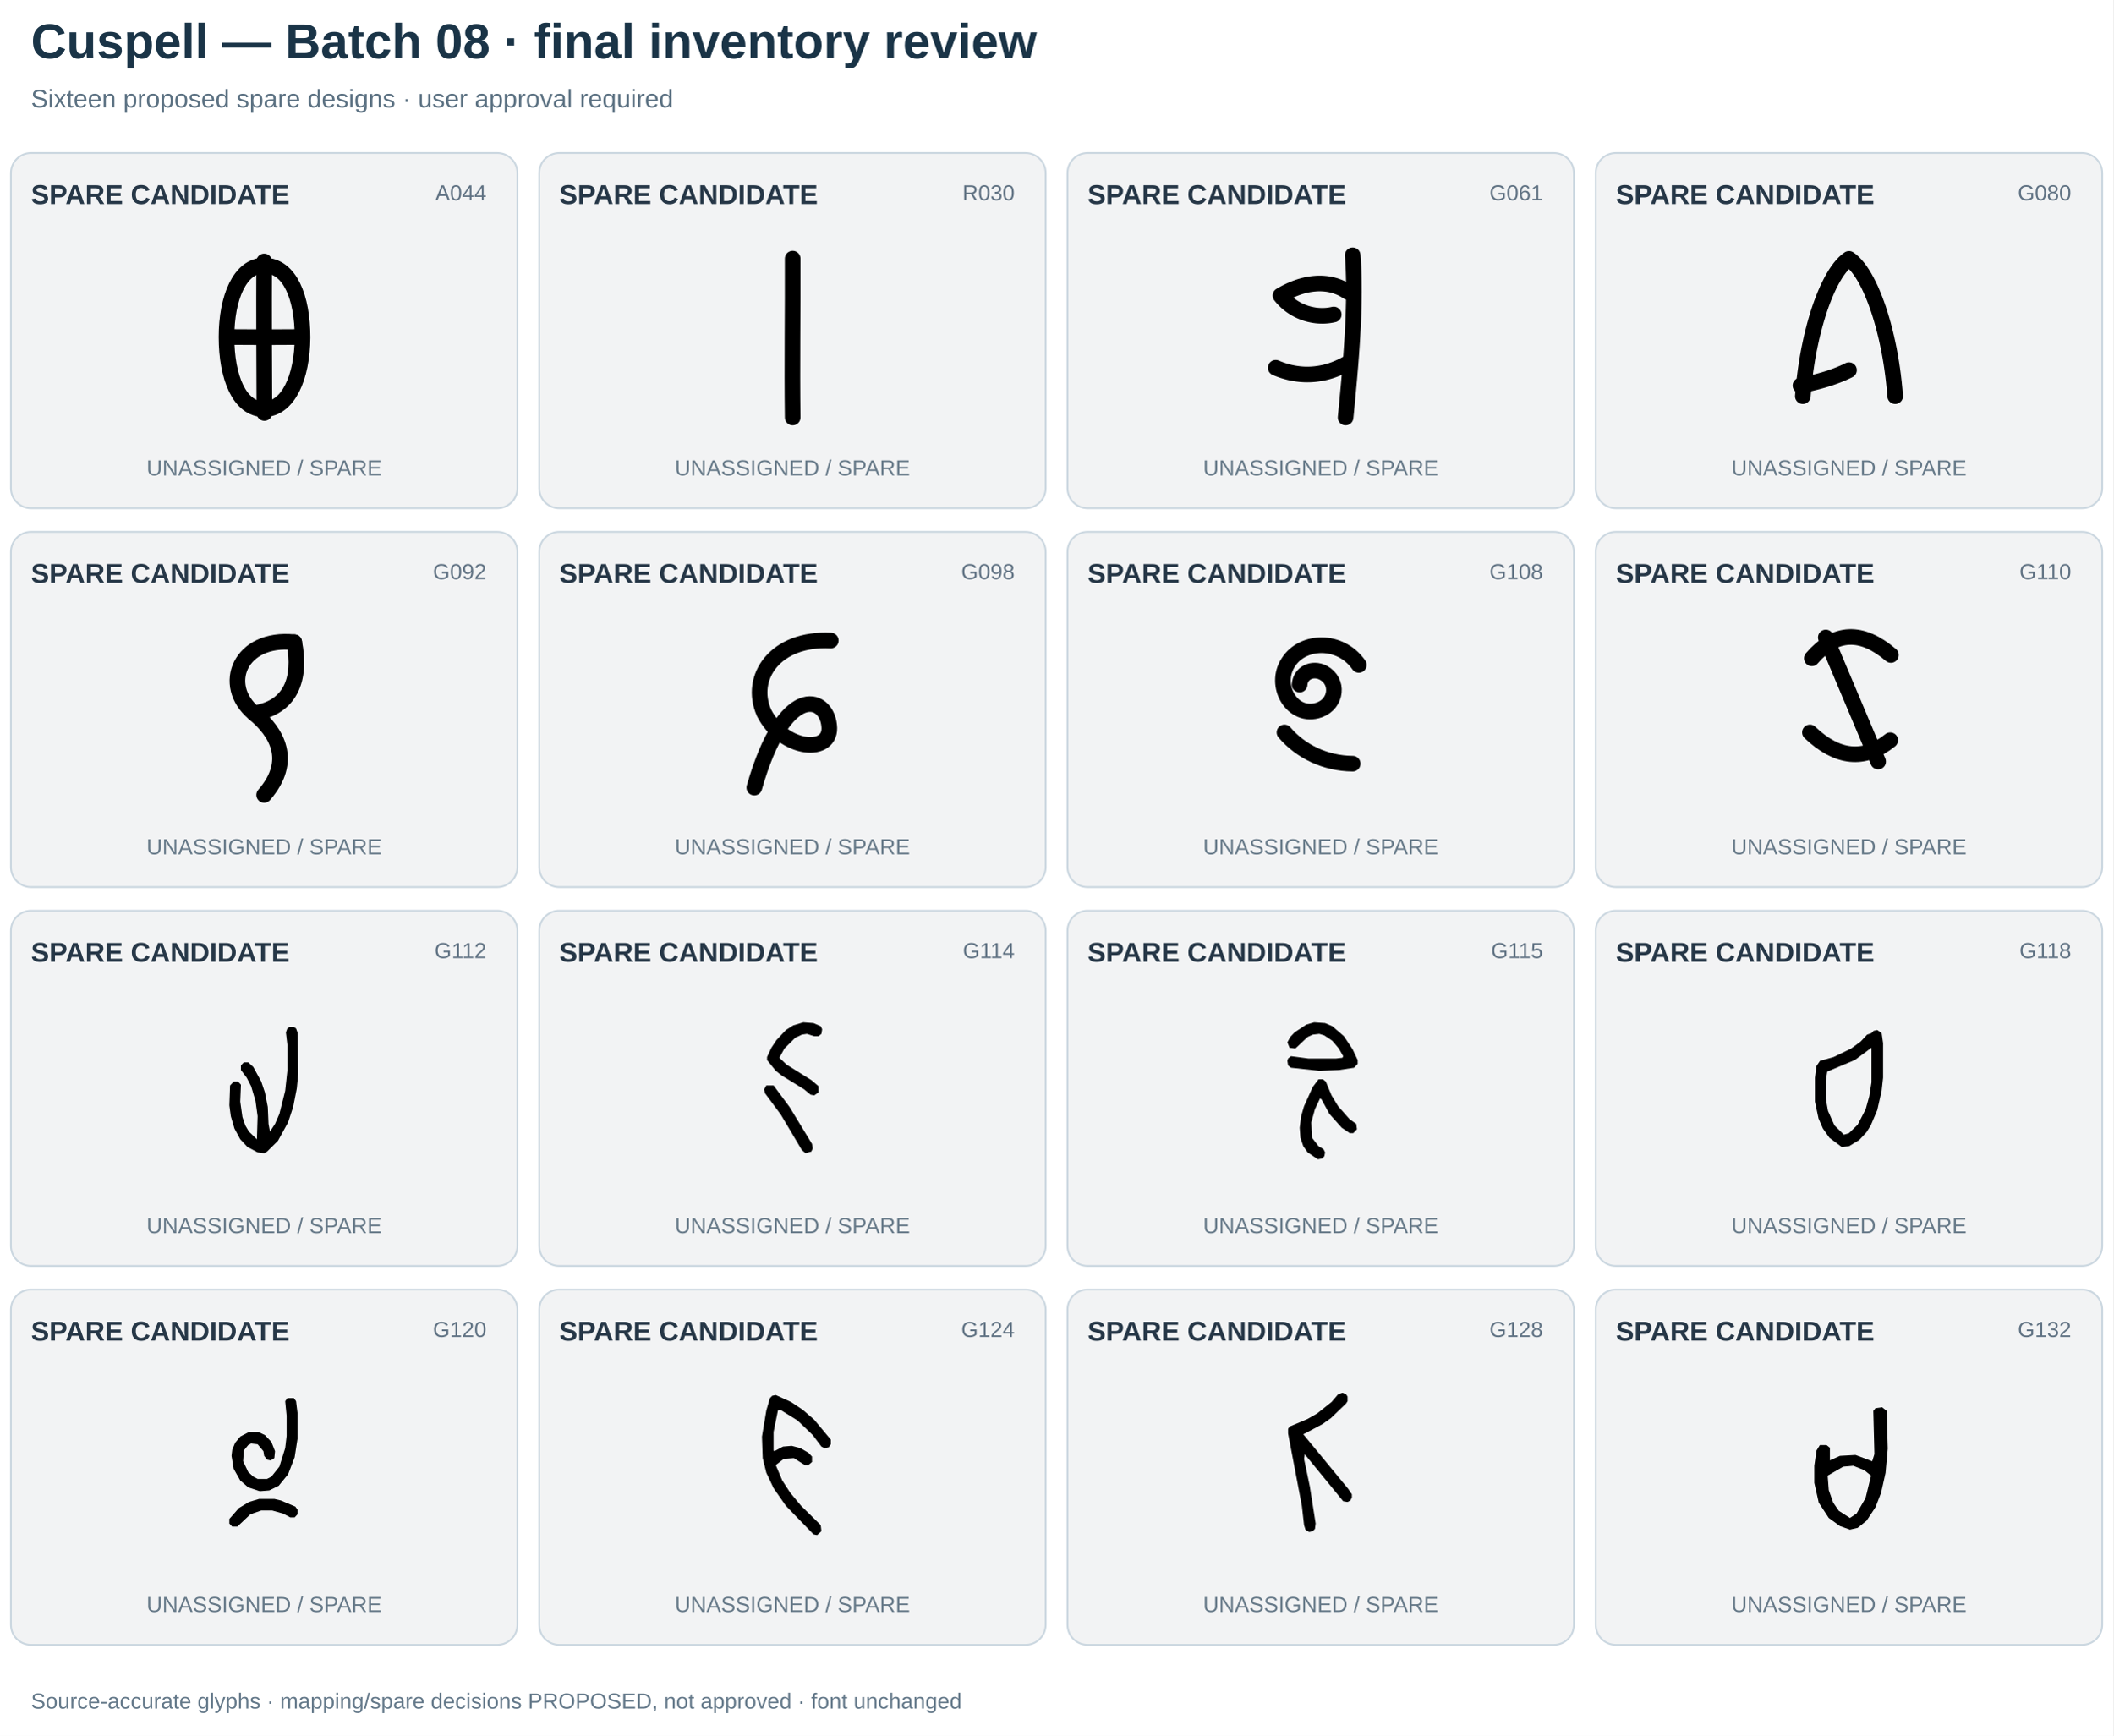
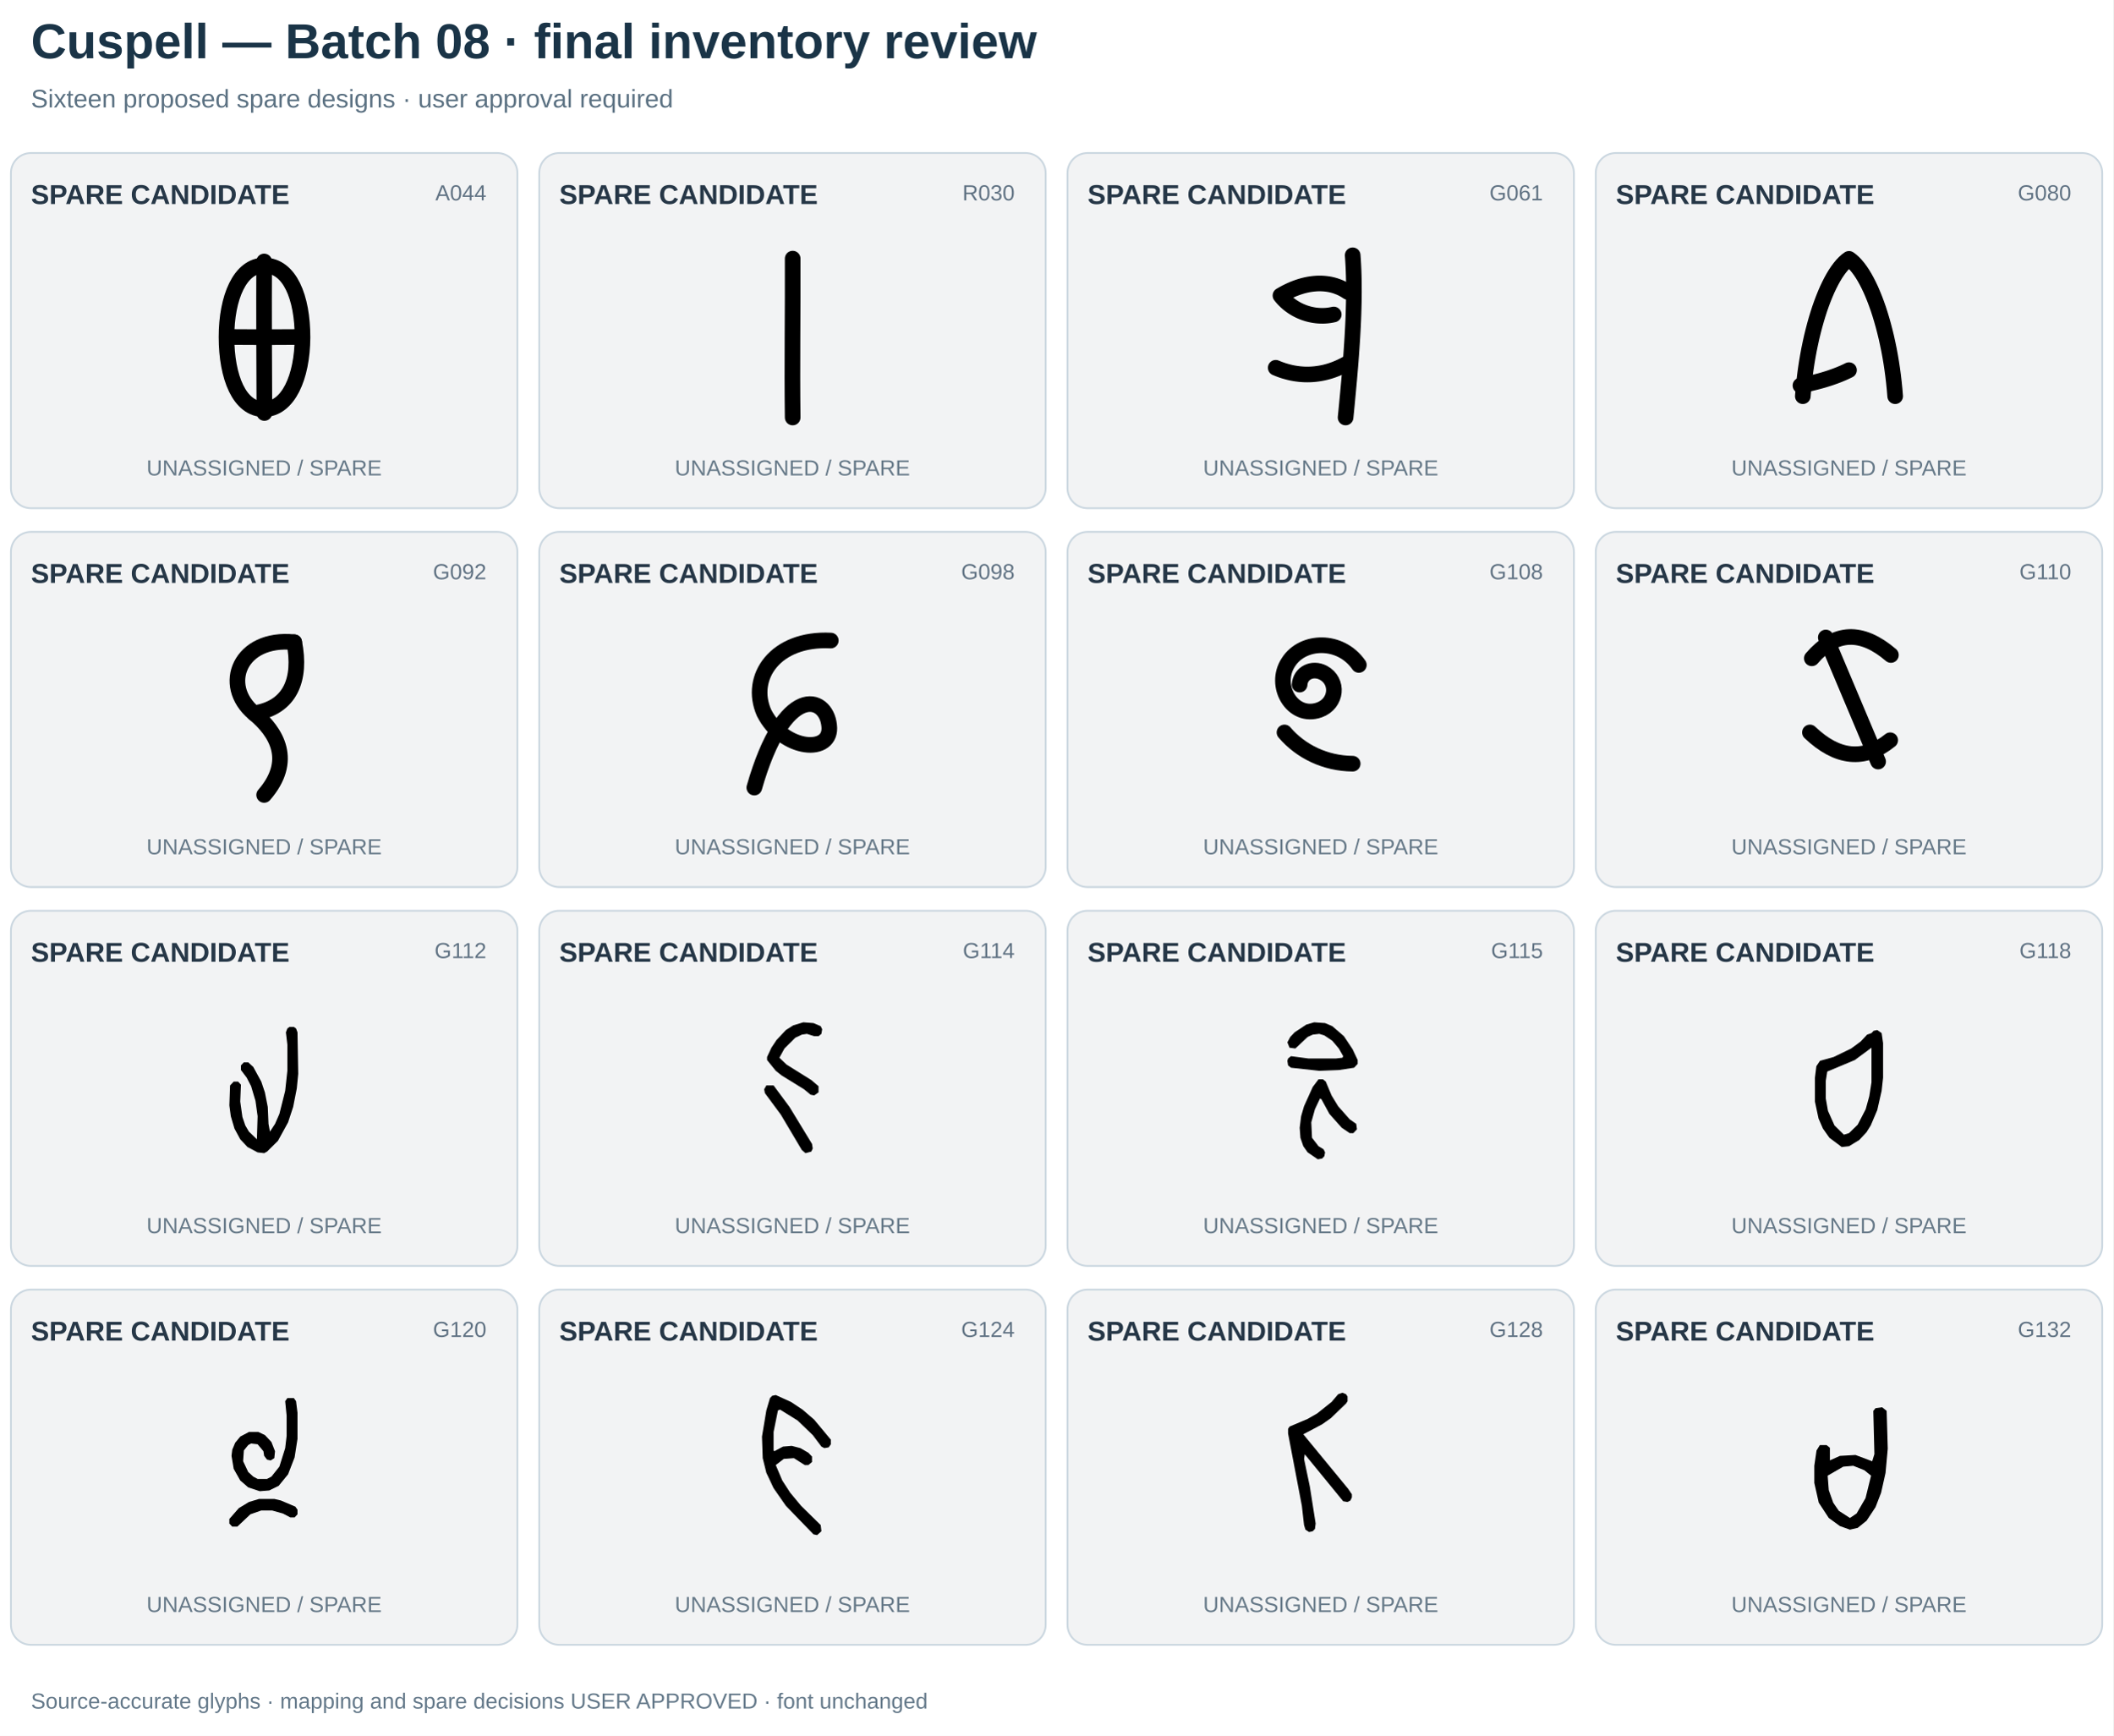
<svg xmlns="http://www.w3.org/2000/svg" width="1160" height="953" viewBox="0 0 1160 953">
  <rect width="1160" height="953" fill="#fff" />
  <text x="17" y="32" font-family="Arial,Helvetica,sans-serif" font-size="27" font-weight="700" fill="#1a3447">Cuspell — Batch 08 · final inventory review</text>
  <text x="17" y="59" font-family="Arial,Helvetica,sans-serif" font-size="14" fill="#5b7182">Sixteen proposed spare designs · user approval required</text>
  <g transform="translate(0 78)">
    <rect x="6" y="6" width="278" height="195" rx="11" fill="#f2f3f4" stroke="#cbd7e0" />
    <text x="17" y="34" font-size="15" font-family="Arial,Helvetica,sans-serif" font-weight="700" fill="#263747">SPARE CANDIDATE</text>
    <text x="267" y="32" text-anchor="end" font-size="12" font-family="Arial,Helvetica,sans-serif" fill="#607283">A044</text>
    <svg x="103" y="42" width="84" height="130" viewBox="0 0 600 1000">
      <path d="M 301 198 C 408 199 462 332 462 502 C 461 671 401 804 300 805 C 196 806 141 670 141 500 C 141 334 198 197 301 198" fill="none" stroke="black" stroke-width="66" stroke-linecap="round" stroke-linejoin="round" />
      <path d="M 300 181 C 299 386 300 618 301 821" fill="none" stroke="black" stroke-width="66" stroke-linecap="round" stroke-linejoin="round" />
      <path d="M 154 500 C 242 501 355 501 452 500" fill="none" stroke="black" stroke-width="66" stroke-linecap="round" stroke-linejoin="round" />
    </svg>
    <text x="145" y="183" text-anchor="middle" font-size="12" font-family="Arial,Helvetica,sans-serif" fill="#667988">UNASSIGNED / SPARE</text>
  </g>
  <g transform="translate(290 78)">
    <rect x="6" y="6" width="278" height="195" rx="11" fill="#f2f3f4" stroke="#cbd7e0" />
    <text x="17" y="34" font-size="15" font-family="Arial,Helvetica,sans-serif" font-weight="700" fill="#263747">SPARE CANDIDATE</text>
    <text x="267" y="32" text-anchor="end" font-size="12" font-family="Arial,Helvetica,sans-serif" fill="#607283">R030</text>
    <svg x="103" y="42" width="84" height="130" viewBox="0 0 600 1000">
      <path d="M 301 169 C 302 389 298 611 301 840" fill="none" stroke="black" stroke-width="66" stroke-linecap="round" stroke-linejoin="round" />
    </svg>
    <text x="145" y="183" text-anchor="middle" font-size="12" font-family="Arial,Helvetica,sans-serif" fill="#667988">UNASSIGNED / SPARE</text>
  </g>
  <g transform="translate(580 78)">
    <rect x="6" y="6" width="278" height="195" rx="11" fill="#f2f3f4" stroke="#cbd7e0" />
    <text x="17" y="34" font-size="15" font-family="Arial,Helvetica,sans-serif" font-weight="700" fill="#263747">SPARE CANDIDATE</text>
    <text x="267" y="32" text-anchor="end" font-size="12" font-family="Arial,Helvetica,sans-serif" fill="#607283">G061</text>
    <svg x="103" y="42" width="84" height="130" viewBox="0 0 600 1000">
      <path d="M 435.0,155.0 L 436.5,176.1 L 437.7,197.5 L 438.7,219.2 L 439.4,241.2 L 439.9,263.6 L 440.1,286.2 L 440.2,309.1 L 440.0,332.3 L 439.6,355.8 L 439.0,379.6 L 438.3,403.5 L 437.4,427.8 L 436.3,452.2 L 435.0,476.9 L 433.6,501.8 L 432.0,526.8 L 430.3,552.1 L 428.5,577.6 L 426.6,603.2 L 424.5,629.0 L 422.3,654.9 L 420.1,681.0 L 417.7,707.2 L 415.3,733.6 L 412.8,760.0 L 410.3,786.6 L 407.7,813.3 L 405.0,840.0" fill="none" stroke="black" stroke-width="66" stroke-linecap="round" stroke-linejoin="round" />
      <path d="M 415.0,310.0 L 406.3,304.4 L 397.5,299.2 L 388.5,294.5 L 379.3,290.4 L 369.9,286.7 L 360.4,283.4 L 350.8,280.7 L 341.0,278.4 L 331.1,276.6 L 321.1,275.3 L 311.0,274.4 L 300.7,273.9 L 290.4,273.9 L 280.0,274.4 L 269.5,275.3 L 259.0,276.6 L 248.4,278.3 L 237.7,280.5 L 227.0,283.1 L 216.2,286.2 L 205.5,289.6 L 194.7,293.5 L 183.9,297.7 L 173.1,302.4 L 162.3,307.5 L 151.5,312.9 L 140.7,318.8 L 130.0,325.0 L 135.5,331.8 L 141.3,338.5 L 147.4,344.8 L 153.7,350.9 L 160.4,356.8 L 167.2,362.4 L 174.3,367.7 L 181.6,372.8 L 189.1,377.5 L 196.8,382.0 L 204.7,386.2 L 212.8,390.1 L 221.0,393.6 L 229.4,396.9 L 237.9,399.8 L 246.5,402.4 L 255.2,404.6 L 264.1,406.5 L 273.0,408.1 L 282.0,409.3 L 291.0,410.1 L 300.1,410.5 L 309.2,410.6 L 318.4,410.3 L 327.6,409.6 L 336.7,408.5 L 345.9,406.9 L 355.0,405.0" fill="none" stroke="black" stroke-width="66" stroke-linecap="round" stroke-linejoin="round" />
      <path d="M 415.0,610.0 L 404.8,615.7 L 394.5,621.1 L 384.1,626.1 L 373.7,630.8 L 363.2,635.1 L 352.6,639.1 L 342.0,642.7 L 331.4,645.9 L 320.6,648.8 L 309.8,651.3 L 299.0,653.4 L 288.1,655.1 L 277.2,656.5 L 266.2,657.5 L 255.2,658.1 L 244.2,658.3 L 233.1,658.2 L 222.0,657.6 L 210.9,656.7 L 199.8,655.3 L 188.6,653.6 L 177.4,651.5 L 166.2,648.9 L 155.0,645.9 L 143.7,642.6 L 132.5,638.8 L 121.2,634.6 L 110.0,630.0" fill="none" stroke="black" stroke-width="66" stroke-linecap="round" stroke-linejoin="round" />
    </svg>
    <text x="145" y="183" text-anchor="middle" font-size="12" font-family="Arial,Helvetica,sans-serif" fill="#667988">UNASSIGNED / SPARE</text>
  </g>
  <g transform="translate(870 78)">
    <rect x="6" y="6" width="278" height="195" rx="11" fill="#f2f3f4" stroke="#cbd7e0" />
    <text x="17" y="34" font-size="15" font-family="Arial,Helvetica,sans-serif" font-weight="700" fill="#263747">SPARE CANDIDATE</text>
    <text x="267" y="32" text-anchor="end" font-size="12" font-family="Arial,Helvetica,sans-serif" fill="#607283">G080</text>
    <svg x="103" y="42" width="84" height="130" viewBox="0 0 600 1000">
      <path d="M 495.0,750.0 L 492.6,721.2 L 489.7,692.5 L 486.4,664.1 L 482.6,636.0 L 478.4,608.2 L 473.8,580.9 L 468.8,553.9 L 463.3,527.4 L 457.6,501.5 L 451.4,476.1 L 445.0,451.4 L 438.2,427.3 L 431.1,403.9 L 423.8,381.2 L 416.1,359.4 L 408.2,338.5 L 400.1,318.4 L 391.8,299.2 L 383.2,281.1 L 374.5,264.0 L 365.6,248.0 L 356.6,233.1 L 347.4,219.4 L 338.1,206.9 L 328.7,195.6 L 319.2,185.7 L 309.6,177.1 L 300.0,170.0 L 290.4,177.1 L 280.8,185.7 L 271.3,195.6 L 261.9,206.9 L 252.6,219.4 L 243.4,233.1 L 234.4,248.0 L 225.5,264.0 L 216.8,281.1 L 208.2,299.2 L 199.9,318.4 L 191.8,338.5 L 183.9,359.4 L 176.2,381.2 L 168.9,403.9 L 161.8,427.3 L 155.0,451.4 L 148.6,476.1 L 142.4,501.5 L 136.7,527.4 L 131.2,553.9 L 126.2,580.9 L 121.6,608.2 L 117.4,636.0 L 113.6,664.1 L 110.3,692.5 L 107.4,721.2 L 105.0,750.0" fill="none" stroke="black" stroke-width="66" stroke-linecap="round" stroke-linejoin="round" />
      <path d="M 300.0,640.0 L 293.5,643.2 L 287.0,646.3 L 280.4,649.3 L 273.7,652.3 L 266.9,655.1 L 260.1,658.0 L 253.2,660.7 L 246.2,663.4 L 239.2,666.0 L 232.1,668.5 L 225.0,671.0 L 217.7,673.5 L 210.5,675.8 L 203.1,678.1 L 195.7,680.4 L 188.3,682.6 L 180.8,684.7 L 173.2,686.8 L 165.6,688.8 L 157.9,690.8 L 150.2,692.7 L 142.5,694.6 L 134.7,696.5 L 126.8,698.3 L 118.9,700.0 L 111.0,701.7 L 103.0,703.4 L 95.0,705.0" fill="none" stroke="black" stroke-width="66" stroke-linecap="round" stroke-linejoin="round" />
    </svg>
    <text x="145" y="183" text-anchor="middle" font-size="12" font-family="Arial,Helvetica,sans-serif" fill="#667988">UNASSIGNED / SPARE</text>
  </g>
  <g transform="translate(0 286)">
    <rect x="6" y="6" width="278" height="195" rx="11" fill="#f2f3f4" stroke="#cbd7e0" />
    <text x="17" y="34" font-size="15" font-family="Arial,Helvetica,sans-serif" font-weight="700" fill="#263747">SPARE CANDIDATE</text>
    <text x="267" y="32" text-anchor="end" font-size="12" font-family="Arial,Helvetica,sans-serif" fill="#607283">G092</text>
    <svg x="103" y="42" width="84" height="130" viewBox="0 0 600 1000">
      <g transform="translate(600,0) scale(-1,1)">
        <path d="M 173,189 C 402,165 485,370 343,489 C 246,569 175,690 300,834" fill="none" stroke="black" stroke-width="66" stroke-linecap="round" stroke-linejoin="round" />
        <path d="M 173,189 C 142,345 189,466 343,489" fill="none" stroke="black" stroke-width="66" stroke-linecap="round" stroke-linejoin="round" />
      </g>
    </svg>
    <text x="145" y="183" text-anchor="middle" font-size="12" font-family="Arial,Helvetica,sans-serif" fill="#667988">UNASSIGNED / SPARE</text>
  </g>
  <g transform="translate(290 286)">
    <rect x="6" y="6" width="278" height="195" rx="11" fill="#f2f3f4" stroke="#cbd7e0" />
    <text x="17" y="34" font-size="15" font-family="Arial,Helvetica,sans-serif" font-weight="700" fill="#263747">SPARE CANDIDATE</text>
    <text x="267" y="32" text-anchor="end" font-size="12" font-family="Arial,Helvetica,sans-serif" fill="#607283">G098</text>
    <svg x="103" y="42" width="84" height="130" viewBox="0 0 600 1000">
      <g transform="translate(600,0) scale(-1,1)">
        <path d="M 138,182 C 372,170 486,337 420,487 C 338,649 129,665 145,540 C 158,414 334,359 461,803" fill="none" stroke="black" stroke-width="66" stroke-linecap="round" stroke-linejoin="round" />
      </g>
    </svg>
    <text x="145" y="183" text-anchor="middle" font-size="12" font-family="Arial,Helvetica,sans-serif" fill="#667988">UNASSIGNED / SPARE</text>
  </g>
  <g transform="translate(580 286)">
    <rect x="6" y="6" width="278" height="195" rx="11" fill="#f2f3f4" stroke="#cbd7e0" />
    <text x="17" y="34" font-size="15" font-family="Arial,Helvetica,sans-serif" font-weight="700" fill="#263747">SPARE CANDIDATE</text>
    <text x="267" y="32" text-anchor="end" font-size="12" font-family="Arial,Helvetica,sans-serif" fill="#607283">G108</text>
    <svg x="103" y="42" width="84" height="130" viewBox="0 0 600 1000">
      <g transform="translate(600 0) scale(-1 1)">
        <path d="M 139 285 C 217 173 376 179 436 273 C 502 371 420 515 306 475 C 231 448 223 353 289 318 C 335 294 386 319 389 368 M 165 702 C 280 701 384 651 453 570" fill="none" stroke="black" stroke-width="66" stroke-linecap="round" stroke-linejoin="round" />
      </g>
    </svg>
    <text x="145" y="183" text-anchor="middle" font-size="12" font-family="Arial,Helvetica,sans-serif" fill="#667988">UNASSIGNED / SPARE</text>
  </g>
  <g transform="translate(870 286)">
    <rect x="6" y="6" width="278" height="195" rx="11" fill="#f2f3f4" stroke="#cbd7e0" />
    <text x="17" y="34" font-size="15" font-family="Arial,Helvetica,sans-serif" font-weight="700" fill="#263747">SPARE CANDIDATE</text>
    <text x="267" y="32" text-anchor="end" font-size="12" font-family="Arial,Helvetica,sans-serif" fill="#607283">G110</text>
    <svg x="103" y="42" width="84" height="130" viewBox="0 0 600 1000">
      <g transform="translate(600 0) scale(-1 1)">
        <path d="M 123 243 Q 309 84 457 257 M 126 603 Q 291 736 465 570 M 177 693 L 398 169" fill="none" stroke="black" stroke-width="66" stroke-linecap="round" stroke-linejoin="round" />
      </g>
    </svg>
    <text x="145" y="183" text-anchor="middle" font-size="12" font-family="Arial,Helvetica,sans-serif" fill="#667988">UNASSIGNED / SPARE</text>
  </g>
  <g transform="translate(0 494)">
    <rect x="6" y="6" width="278" height="195" rx="11" fill="#f2f3f4" stroke="#cbd7e0" />
    <text x="17" y="34" font-size="15" font-family="Arial,Helvetica,sans-serif" font-weight="700" fill="#263747">SPARE CANDIDATE</text>
    <text x="267" y="32" text-anchor="end" font-size="12" font-family="Arial,Helvetica,sans-serif" fill="#607283">G112</text>
    <svg x="103" y="42" width="84" height="130" viewBox="0 0 600 1000">
      <g transform="translate(600 0) scale(-1 1)">
        <path d="M 174.5 213.8 L 165.3 220.2 L 159.2 236.5 L 156.1 412 L 162.2 473.8 L 177.6 551.8 L 199 616.8 L 241.8 694.8 L 287.8 740.2 L 300 746.8 L 327.6 743.5 L 370.4 720.8 L 401 688.2 L 425.5 642.8 L 440.8 590.8 L 446.9 545.2 L 443.9 460.8 L 428.6 444.5 L 410.2 444.5 L 398 457.5 L 401 529 L 391.8 594 L 379.6 629.8 L 364.3 655.8 L 330.6 688.2 L 327.6 590.8 L 336.7 525.8 L 355.1 464 L 373.5 428.2 L 398 395.8 L 398 376.2 L 385.7 363.2 L 367.3 363.2 L 345.9 382.8 L 312.2 444.5 L 296.9 490 L 284.7 551.8 L 281.6 623.2 L 275.5 655.8 L 254.1 623.2 L 235.7 581 L 211.2 483.5 L 202 399 L 202 288.5 L 208.2 236.5 L 202 220.2 L 192.9 213.8 Z" fill="black" fill-rule="evenodd" />
      </g>
    </svg>
    <text x="145" y="183" text-anchor="middle" font-size="12" font-family="Arial,Helvetica,sans-serif" fill="#667988">UNASSIGNED / SPARE</text>
  </g>
  <g transform="translate(290 494)">
    <rect x="6" y="6" width="278" height="195" rx="11" fill="#f2f3f4" stroke="#cbd7e0" />
    <text x="17" y="34" font-size="15" font-family="Arial,Helvetica,sans-serif" font-weight="700" fill="#263747">SPARE CANDIDATE</text>
    <text x="267" y="32" text-anchor="end" font-size="12" font-family="Arial,Helvetica,sans-serif" fill="#607283">G114</text>
    <svg x="103" y="42" width="84" height="130" viewBox="0 0 600 1000">
      <g transform="translate(600 0) scale(-1 1)">
        <path d="M 410.2 460.8 L 379.6 460.8 L 312.2 551.8 L 217.3 707.8 L 214.3 727.2 L 220.4 740.2 L 244.9 746.8 L 260.2 733.8 L 349 584.2 L 416.3 493.2 L 419.4 477 Z M 254.1 194.2 L 211.2 197.5 L 180.6 210.5 L 174.5 223.5 L 177.6 243 L 189.8 252.8 L 208.2 252.8 L 238.8 243 L 260.2 246.2 L 287.8 259.2 L 333.7 304.8 L 355.1 343.8 L 324.5 373 L 220.4 438 L 189.8 464 L 189.8 490 L 208.2 503 L 223.5 499.8 L 251 477 L 345.9 418.5 L 370.4 399 L 407.1 353.5 L 407.1 340.5 L 388.8 301.5 L 367.3 269 L 327.6 226.8 L 296.9 207.2 Z" fill="black" fill-rule="evenodd" />
      </g>
    </svg>
    <text x="145" y="183" text-anchor="middle" font-size="12" font-family="Arial,Helvetica,sans-serif" fill="#667988">UNASSIGNED / SPARE</text>
  </g>
  <g transform="translate(580 494)">
    <rect x="6" y="6" width="278" height="195" rx="11" fill="#f2f3f4" stroke="#cbd7e0" />
    <text x="17" y="34" font-size="15" font-family="Arial,Helvetica,sans-serif" font-weight="700" fill="#263747">SPARE CANDIDATE</text>
    <text x="267" y="32" text-anchor="end" font-size="12" font-family="Arial,Helvetica,sans-serif" fill="#607283">G115</text>
    <svg x="103" y="42" width="84" height="130" viewBox="0 0 600 1000">
      <path d="M 309.2 434.8 L 290.8 434.8 L 266.3 467.2 L 229.6 548.5 L 217.3 590.8 L 211.2 639.5 L 214.3 681.8 L 226.5 717.5 L 244.9 743.5 L 287.8 772.8 L 306.1 769.5 L 315.3 759.8 L 318.4 743.5 L 312.2 730.5 L 290.8 717.5 L 263.3 681.8 L 260.2 616.8 L 275.5 561.5 L 296.9 516 L 303.1 519.2 L 336.7 581 L 388.8 639.5 L 422.4 662.2 L 437.8 662.2 L 453.1 646 L 450 623.2 L 422.4 603.8 L 373.5 548.5 L 345.9 503 L 321.4 444.5 Z M 159.2 278.8 L 168.4 301.5 L 192.9 304.8 L 244.9 256 L 266.3 246.2 L 293.9 243 L 315.3 249.5 L 349 272.2 L 376.5 304.8 L 394.9 337.2 L 391.8 343.8 L 364.3 347 L 248 347 L 174.5 337.2 L 162.2 347 L 159.2 356.8 L 162.2 376.2 L 174.5 386 L 293.9 399 L 376.5 395.8 L 440.8 386 L 456.1 369.8 L 456.1 353.5 L 434.7 308 L 398 252.8 L 349 210.5 L 318.4 197.5 L 272.4 194.2 L 238.8 204 L 189.8 236.5 L 171.4 256 Z" fill="black" fill-rule="evenodd" />
    </svg>
    <text x="145" y="183" text-anchor="middle" font-size="12" font-family="Arial,Helvetica,sans-serif" fill="#667988">UNASSIGNED / SPARE</text>
  </g>
  <g transform="translate(870 494)">
    <rect x="6" y="6" width="278" height="195" rx="11" fill="#f2f3f4" stroke="#cbd7e0" />
    <text x="17" y="34" font-size="15" font-family="Arial,Helvetica,sans-serif" font-weight="700" fill="#263747">SPARE CANDIDATE</text>
    <text x="267" y="32" text-anchor="end" font-size="12" font-family="Arial,Helvetica,sans-serif" fill="#607283">G118</text>
    <svg x="103" y="42" width="84" height="130" viewBox="0 0 600 1000">
      <g transform="translate(600 0) scale(-1 1)">
        <path d="M 180.6 226.8 L 162.2 239.8 L 156.1 282 L 156.1 428.2 L 162.2 483.5 L 180.6 564.8 L 208.2 629.8 L 226.5 659 L 257.1 691.5 L 300 717.5 L 330.6 720.8 L 382.7 681.8 L 410.2 642.8 L 428.6 600.5 L 443.9 529 L 443.9 428.2 L 437.8 379.5 L 422.4 356.8 L 364.3 340.5 L 290.8 304.8 L 251 275.5 L 223.5 246.2 L 205.1 239.8 L 195.9 230 Z M 205.1 301.5 L 275.5 353.5 L 391.8 402.2 L 398 441.2 L 398 516 L 388.8 568 L 361.2 629.8 L 321.4 668.8 L 300 662.2 L 263.3 626.5 L 229.6 561.5 L 214.3 506.2 L 205.1 447.8 Z" fill="black" fill-rule="evenodd" />
      </g>
    </svg>
    <text x="145" y="183" text-anchor="middle" font-size="12" font-family="Arial,Helvetica,sans-serif" fill="#667988">UNASSIGNED / SPARE</text>
  </g>
  <g transform="translate(0 702)">
    <rect x="6" y="6" width="278" height="195" rx="11" fill="#f2f3f4" stroke="#cbd7e0" />
    <text x="17" y="34" font-size="15" font-family="Arial,Helvetica,sans-serif" font-weight="700" fill="#263747">SPARE CANDIDATE</text>
    <text x="267" y="32" text-anchor="end" font-size="12" font-family="Arial,Helvetica,sans-serif" fill="#607283">G120</text>
    <svg x="103" y="42" width="84" height="130" viewBox="0 0 600 1000">
      <g transform="translate(600 0) scale(-1 1)">
        <path d="M 159.2 652.5 L 159.2 672 L 171.4 685 L 189.8 685 L 220.4 668.8 L 266.3 655.8 L 312.2 655.8 L 358.2 672 L 413.3 724 L 434.7 724 L 446.9 711 L 446.9 691.5 L 407.1 646 L 364.3 620 L 321.4 607 L 257.1 607 L 229.6 613.5 L 168.4 639.5 Z M 174.5 181.2 L 165.3 194.2 L 159.2 243 L 159.2 353.5 L 171.4 431.5 L 199 503 L 238.8 551.8 L 278.6 571.2 L 318.4 574.5 L 367.3 558.2 L 401 529 L 428.6 480.2 L 437.8 425 L 434.7 399 L 422.4 369.8 L 401 343.8 L 364.3 324.2 L 324.5 324.2 L 296.9 337.2 L 269.4 366.5 L 254.1 405.5 L 257.1 434.8 L 272.4 444.5 L 287.8 441.2 L 300 425 L 303.1 405.5 L 327.6 376.2 L 355.1 373 L 367.3 379.5 L 385.7 402.2 L 388.8 447.8 L 367.3 493.2 L 345.9 512.8 L 327.6 522.5 L 287.8 522.5 L 269.4 512.8 L 235.7 470.5 L 211.2 392.5 L 205.1 340.5 L 205.1 256 L 211.2 194.2 L 202 181.2 Z" fill="black" fill-rule="evenodd" />
      </g>
    </svg>
    <text x="145" y="183" text-anchor="middle" font-size="12" font-family="Arial,Helvetica,sans-serif" fill="#667988">UNASSIGNED / SPARE</text>
  </g>
  <g transform="translate(290 702)">
    <rect x="6" y="6" width="278" height="195" rx="11" fill="#f2f3f4" stroke="#cbd7e0" />
    <text x="17" y="34" font-size="15" font-family="Arial,Helvetica,sans-serif" font-weight="700" fill="#263747">SPARE CANDIDATE</text>
    <text x="267" y="32" text-anchor="end" font-size="12" font-family="Arial,Helvetica,sans-serif" fill="#607283">G124</text>
    <svg x="103" y="42" width="84" height="130" viewBox="0 0 600 1000">
      <g transform="translate(600 0) scale(-1 1)">
        <path d="M 385.7 171.5 L 370.4 168.2 L 306.1 197.5 L 257.1 230 L 208.2 272.2 L 137.8 356.8 L 137.8 376.2 L 146.9 389.2 L 165.3 392.5 L 177.6 386 L 214.3 337.2 L 278.6 275.5 L 352 230 L 361.2 233.2 L 379.6 324.2 L 379.6 402.2 L 376.5 405.5 L 339.8 386 L 303.1 382.8 L 266.3 392.5 L 232.7 412 L 217.3 428.2 L 217.3 451 L 232.7 464 L 248 464 L 293.9 434.8 L 336.7 438 L 370.4 464 L 342.9 529 L 309.2 581 L 263.3 636.2 L 180.6 717.5 L 177.6 743.5 L 195.9 759.8 L 211.2 756.5 L 327.6 636.2 L 379.6 561.5 L 410.2 496.5 L 425.5 434.8 L 428.6 343.8 L 410.2 233.2 L 394.9 181.2 Z" fill="black" fill-rule="evenodd" />
      </g>
    </svg>
    <text x="145" y="183" text-anchor="middle" font-size="12" font-family="Arial,Helvetica,sans-serif" fill="#667988">UNASSIGNED / SPARE</text>
  </g>
  <g transform="translate(580 702)">
    <rect x="6" y="6" width="278" height="195" rx="11" fill="#f2f3f4" stroke="#cbd7e0" />
    <text x="17" y="34" font-size="15" font-family="Arial,Helvetica,sans-serif" font-weight="700" fill="#263747">SPARE CANDIDATE</text>
    <text x="267" y="32" text-anchor="end" font-size="12" font-family="Arial,Helvetica,sans-serif" fill="#607283">G128</text>
    <svg x="103" y="42" width="84" height="130" viewBox="0 0 600 1000">
      <g transform="translate(600 0) scale(-1 1)">
        <path d="M 208.2 158.5 L 192.9 165 L 186.7 174.8 L 186.7 194.2 L 192.9 204 L 257.1 265.8 L 293.9 291.8 L 373.5 334 L 183.7 564.8 L 168.4 587.5 L 168.4 600.5 L 174.5 613.5 L 186.7 620 L 205.1 616.8 L 367.3 418.5 L 370.4 438 L 345.9 555 L 321.4 711 L 324.5 733.8 L 333.7 743.5 L 349 746.8 L 364.3 737 L 370.4 717.5 L 379.6 636.2 L 437.8 330.8 L 437.8 311.2 L 431.6 301.5 L 355.1 269 L 315.3 246.2 L 254.1 197.5 L 226.5 165 Z" fill="black" fill-rule="evenodd" />
      </g>
    </svg>
    <text x="145" y="183" text-anchor="middle" font-size="12" font-family="Arial,Helvetica,sans-serif" fill="#667988">UNASSIGNED / SPARE</text>
  </g>
  <g transform="translate(870 702)">
    <rect x="6" y="6" width="278" height="195" rx="11" fill="#f2f3f4" stroke="#cbd7e0" />
    <text x="17" y="34" font-size="15" font-family="Arial,Helvetica,sans-serif" font-weight="700" fill="#263747">SPARE CANDIDATE</text>
    <text x="267" y="32" text-anchor="end" font-size="12" font-family="Arial,Helvetica,sans-serif" fill="#607283">G132</text>
    <svg x="103" y="42" width="84" height="130" viewBox="0 0 600 1000">
      <g transform="translate(600 0) scale(-1 1)">
        <path d="M 159.8 220.0 L 141.0 235.2 L 136.3 394.8 L 145.7 497.4 L 164.5 581.0 L 188.0 641.8 L 225.6 698.8 L 263.2 729.2 L 296.1 736.8 L 338.4 721.6 L 385.4 687.4 L 427.7 622.8 L 446.5 539.2 L 446.5 467.0 L 437.1 402.4 L 423.0 379.6 L 394.8 379.6 L 380.7 391.0 L 380.7 444.2 L 338.4 425.2 L 272.6 421.4 L 202.1 448.0 L 192.7 417.6 L 197.4 235.2 L 188.0 223.8 Z M 282.0 467.0 L 324.3 470.8 L 390.1 508.8 L 385.4 569.6 L 366.6 622.8 L 343.1 657.0 L 296.1 687.4 L 267.9 668.4 L 230.3 603.8 L 206.8 508.8 L 235.0 486.0 Z" fill="black" fill-rule="evenodd" />
      </g>
    </svg>
    <text x="145" y="183" text-anchor="middle" font-size="12" font-family="Arial,Helvetica,sans-serif" fill="#667988">UNASSIGNED / SPARE</text>
  </g>
-   <text x="17" y="938" font-family="Arial,Helvetica,sans-serif" font-size="12" fill="#637889">Source-accurate glyphs · mapping/spare decisions PROPOSED, not approved · font unchanged</text>
+   <text x="17" y="938" font-family="Arial,Helvetica,sans-serif" font-size="12" fill="#637889">Source-accurate glyphs · mapping and spare decisions USER APPROVED · font unchanged</text>
</svg>
